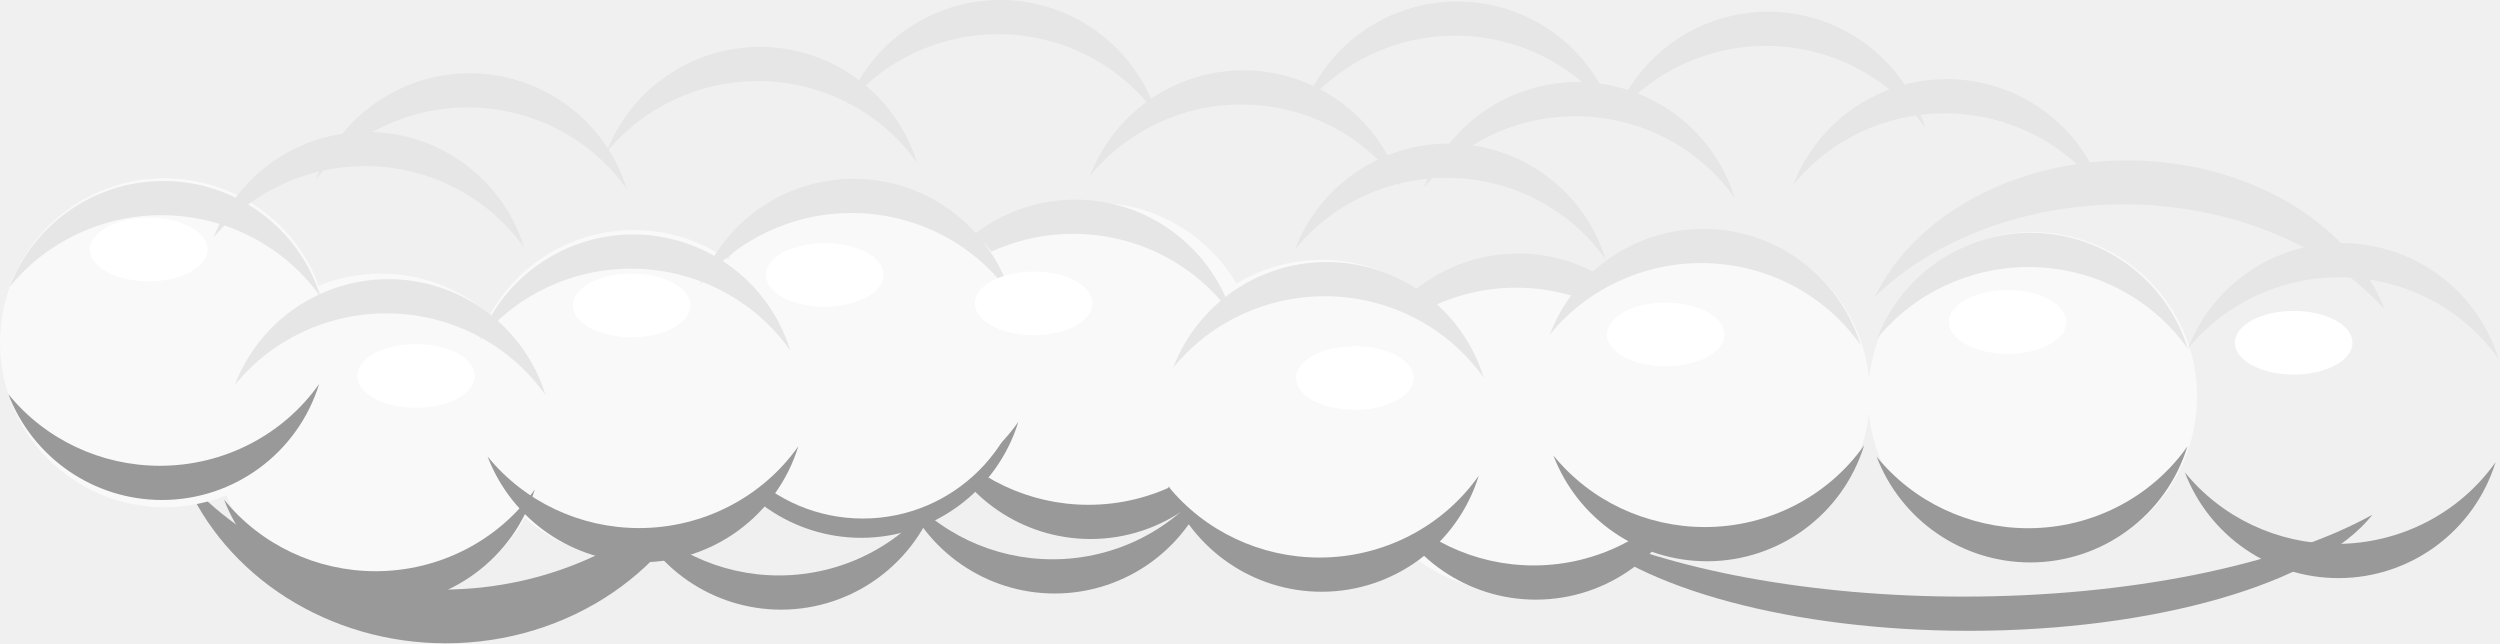
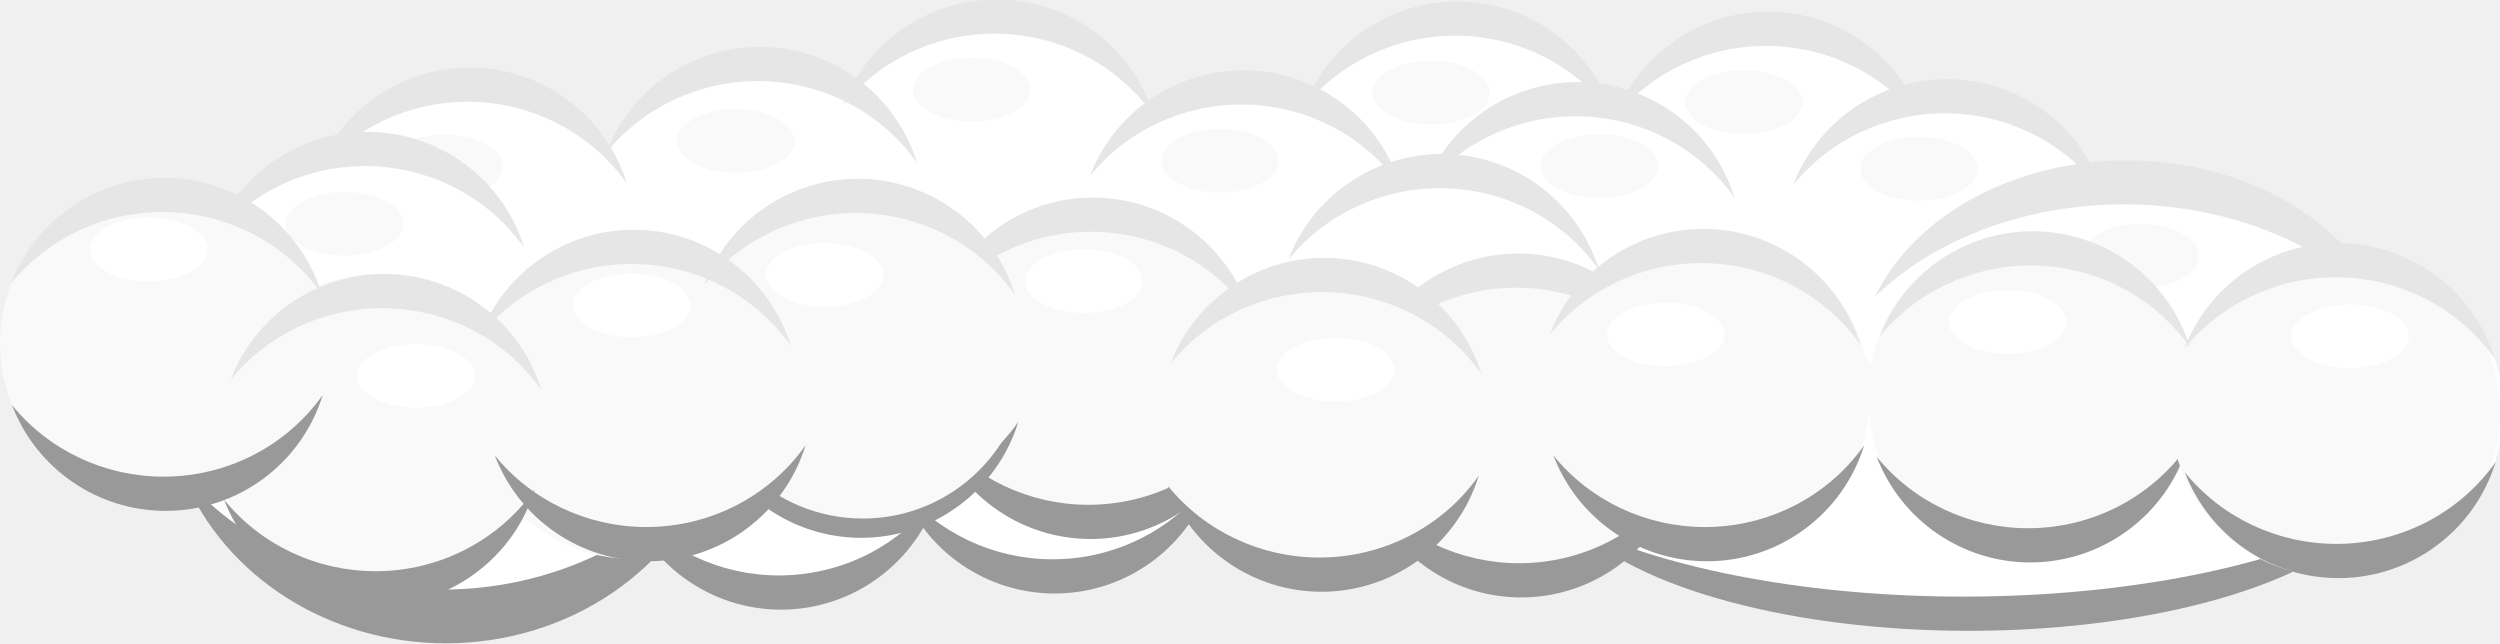
<svg xmlns="http://www.w3.org/2000/svg" width="113.991mm" height="29.333mm" viewBox="0 0 113.991 29.333" version="1.1" id="svg8">
  <defs id="defs2" />
  <g id="layer1" transform="translate(-46.70179,-9.795944)">
+     <circle style="fill:#ffffff;fill-opacity:1;stroke:none;stroke-width:6.015;stroke-linecap:round;stroke-linejoin:round;stroke-miterlimit:4;stroke-dasharray:none;stroke-dashoffset:0;stroke-opacity:1" id="path10364-20-9-7-9-3" cx="68.083" cy="20.888" r="7.5" />
+     <circle style="fill:#ffffff;fill-opacity:1;stroke:none;stroke-width:6.015;stroke-linecap:round;stroke-linejoin:round;stroke-miterlimit:4;stroke-dasharray:none;stroke-dashoffset:0;stroke-opacity:1" id="path10364-20-9-7-9-2" cx="81.38" cy="19.719" r="7.5" />
+     <circle style="fill:#ffffff;fill-opacity:1;stroke:none;stroke-width:6.015;stroke-linecap:round;stroke-linejoin:round;stroke-miterlimit:4;stroke-dasharray:none;stroke-dashoffset:0;stroke-opacity:1" id="path10364-20-9-7-9-29" cx="92.138" cy="17.38" r="7.5" />
+     <circle style="fill:#ffffff;fill-opacity:1;stroke:none;stroke-width:6.015;stroke-linecap:round;stroke-linejoin:round;stroke-miterlimit:4;stroke-dasharray:none;stroke-dashoffset:0;stroke-opacity:1" id="path10364-20-9-7-9-34" cx="103.463" cy="20.621" r="7.5" />
+     <circle style="fill:#ffffff;fill-opacity:1;stroke:none;stroke-width:6.015;stroke-linecap:round;stroke-linejoin:round;stroke-miterlimit:4;stroke-dasharray:none;stroke-dashoffset:0;stroke-opacity:1" id="path10364-20-9-7-9-35" cx="113.085" cy="17.514" r="7.5" />
+     <circle style="fill:#ffffff;fill-opacity:1;stroke:none;stroke-width:6.015;stroke-linecap:round;stroke-linejoin:round;stroke-miterlimit:4;stroke-dasharray:none;stroke-dashoffset:0;stroke-opacity:1" id="path10364-20-9-7-9-36" cx="118.497" cy="21.222" r="7.5" />
+     <circle style="fill:#ffffff;fill-opacity:1;stroke:none;stroke-width:6.015;stroke-linecap:round;stroke-linejoin:round;stroke-miterlimit:4;stroke-dasharray:none;stroke-dashoffset:0;stroke-opacity:1" id="path10364-20-9-7-9-4" cx="127.35" cy="17.948" r="7.5" />
+     <path style="fill:#e6e6e6;fill-opacity:1;stroke:none;stroke-width:6.015;stroke-linecap:round;stroke-linejoin:round;stroke-miterlimit:4;stroke-dasharray:none;stroke-dashoffset:0;stroke-opacity:1" d="m 134.487,15.622 a 8.823,8.634 0 0 0 -7.262,-3.732 8.823,8.634 0 0 0 -6.91,3.265 7.5,7.5 0 0 1 7.004,-4.825 7.5,7.5 0 0 1 7.167,5.291 z" id="path10364-4-89-57-3" />
+     <circle style="fill:#ffffff;fill-opacity:1;stroke:none;stroke-width:6.015;stroke-linecap:round;stroke-linejoin:round;stroke-miterlimit:4;stroke-dasharray:none;stroke-dashoffset:0;stroke-opacity:1" id="path10364-20-9-7-9-31" cx="135.335" cy="20.988" r="7.5" />
+     <circle style="fill:#ffffff;fill-opacity:1;stroke:none;stroke-width:6.015;stroke-linecap:round;stroke-linejoin:round;stroke-miterlimit:4;stroke-dasharray:none;stroke-dashoffset:0;stroke-opacity:1" id="path10364-20-9-7-9-1" cx="145.424" cy="24.964" r="7.5" />
+     <circle style="fill:#ffffff;fill-opacity:1;stroke:none;stroke-width:6.015;stroke-linecap:round;stroke-linejoin:round;stroke-miterlimit:4;stroke-dasharray:none;stroke-dashoffset:0;stroke-opacity:1" id="path10364-20-9-7-9-5" cx="153.342" cy="28.505" r="7.5" />
+     <circle style="fill:#ffffff;fill-opacity:1;stroke:none;stroke-width:6.015;stroke-linecap:round;stroke-linejoin:round;stroke-miterlimit:4;stroke-dasharray:none;stroke-dashoffset:0;stroke-opacity:1" id="path10364-20-9-7-9-6" cx="144.656" cy="29.942" r="7.5" />
+     <circle style="fill:#ffffff;fill-opacity:1;stroke:none;stroke-width:6.015;stroke-linecap:round;stroke-linejoin:round;stroke-miterlimit:4;stroke-dasharray:none;stroke-dashoffset:0;stroke-opacity:1" id="path10364-20-9-7-9-64" cx="137.74" cy="30.644" r="7.5" />
+     <circle style="fill:#ffffff;fill-opacity:1;stroke:none;stroke-width:6.015;stroke-linecap:round;stroke-linejoin:round;stroke-miterlimit:4;stroke-dasharray:none;stroke-dashoffset:0;stroke-opacity:1" id="path10364-20-9-7-9-52" cx="130.591" cy="30.343" r="7.5" />
+     <circle style="fill:#ffffff;fill-opacity:1;stroke:none;stroke-width:6.015;stroke-linecap:round;stroke-linejoin:round;stroke-miterlimit:4;stroke-dasharray:none;stroke-dashoffset:0;stroke-opacity:1" id="path10364-20-9-7-9-7" cx="124.778" cy="28.873" r="7.5" />
+     <circle style="fill:#ffffff;fill-opacity:1;stroke:none;stroke-width:6.015;stroke-linecap:round;stroke-linejoin:round;stroke-miterlimit:4;stroke-dasharray:none;stroke-dashoffset:0;stroke-opacity:1" id="path10364-20-9-7-9-0" cx="95.044" cy="28.94" r="7.5" />
+     <circle style="fill:#ffffff;fill-opacity:1;stroke:none;stroke-width:6.015;stroke-linecap:round;stroke-linejoin:round;stroke-miterlimit:4;stroke-dasharray:none;stroke-dashoffset:0;stroke-opacity:1" id="path10364-20-9-7-9-9" cx="82.148" cy="29.708" r="7.5" />
+     <circle style="fill:#ffffff;fill-opacity:1;stroke:none;stroke-width:6.015;stroke-linecap:round;stroke-linejoin:round;stroke-miterlimit:4;stroke-dasharray:none;stroke-dashoffset:0;stroke-opacity:1" id="path10364-20-9-7-9-39" cx="68.518" cy="30.376" r="7.5" />
+     <circle style="fill:#ffffff;fill-opacity:1;stroke:none;stroke-width:6.015;stroke-linecap:round;stroke-linejoin:round;stroke-miterlimit:4;stroke-dasharray:none;stroke-dashoffset:0;stroke-opacity:1" id="path10364-20-9-7-9-43" cx="61.702" cy="27.938" r="7.5" />
+     <ellipse style="fill:#f9f9f9;fill-opacity:1;stroke:none;stroke-width:1.583;stroke-linecap:round;stroke-linejoin:round;stroke-miterlimit:4;stroke-dasharray:none;stroke-dashoffset:0;stroke-opacity:1" id="path10364-20-9-9-51-7-6-2" cx="66.949" cy="17.392" rx="2.681" ry="1.452" />
+     <ellipse style="fill:#f9f9f9;fill-opacity:1;stroke:none;stroke-width:1.583;stroke-linecap:round;stroke-linejoin:round;stroke-miterlimit:4;stroke-dasharray:none;stroke-dashoffset:0;stroke-opacity:1" id="path10364-20-9-9-51-7-6-5" cx="80.246" cy="16.223" rx="2.681" ry="1.452" />
+     <ellipse style="fill:#f9f9f9;fill-opacity:1;stroke:none;stroke-width:1.583;stroke-linecap:round;stroke-linejoin:round;stroke-miterlimit:4;stroke-dasharray:none;stroke-dashoffset:0;stroke-opacity:1" id="path10364-20-9-9-51-7-6-4" cx="91.004" cy="13.884" rx="2.681" ry="1.452" />
+     <ellipse style="fill:#f9f9f9;fill-opacity:1;stroke:none;stroke-width:1.583;stroke-linecap:round;stroke-linejoin:round;stroke-miterlimit:4;stroke-dasharray:none;stroke-dashoffset:0;stroke-opacity:1" id="path10364-20-9-9-51-7-6-41" cx="102.329" cy="17.125" rx="2.681" ry="1.452" />
+     <ellipse style="fill:#f9f9f9;fill-opacity:1;stroke:none;stroke-width:1.583;stroke-linecap:round;stroke-linejoin:round;stroke-miterlimit:4;stroke-dasharray:none;stroke-dashoffset:0;stroke-opacity:1" id="path10364-20-9-9-51-7-6-56" cx="111.951" cy="14.018" rx="2.681" ry="1.452" />
+     <ellipse style="fill:#f9f9f9;fill-opacity:1;stroke:none;stroke-width:1.583;stroke-linecap:round;stroke-linejoin:round;stroke-miterlimit:4;stroke-dasharray:none;stroke-dashoffset:0;stroke-opacity:1" id="path10364-20-9-9-51-7-6-0" cx="119.631" cy="17.372" rx="2.681" ry="1.452" />
+     <ellipse style="fill:#f9f9f9;fill-opacity:1;stroke:none;stroke-width:1.583;stroke-linecap:round;stroke-linejoin:round;stroke-miterlimit:4;stroke-dasharray:none;stroke-dashoffset:0;stroke-opacity:1" id="path10364-20-9-9-51-7-6-8" cx="126.216" cy="14.452" rx="2.681" ry="1.452" />
+     <ellipse style="fill:#f9f9f9;fill-opacity:1;stroke:none;stroke-width:1.583;stroke-linecap:round;stroke-linejoin:round;stroke-miterlimit:4;stroke-dasharray:none;stroke-dashoffset:0;stroke-opacity:1" id="path10364-20-9-9-51-7-6-6" cx="134.201" cy="17.492" rx="2.681" ry="1.452" />
+     <ellipse style="fill:#f9f9f9;fill-opacity:1;stroke:none;stroke-width:1.583;stroke-linecap:round;stroke-linejoin:round;stroke-miterlimit:4;stroke-dasharray:none;stroke-dashoffset:0;stroke-opacity:1" id="path10364-20-9-9-51-7-6-89" cx="144.291" cy="21.468" rx="2.681" ry="1.452" />
+     <ellipse style="fill:#f9f9f9;fill-opacity:1;stroke:none;stroke-width:1.583;stroke-linecap:round;stroke-linejoin:round;stroke-miterlimit:4;stroke-dasharray:none;stroke-dashoffset:0;stroke-opacity:1" id="path10364-20-9-9-51-7-6-43" cx="152.208" cy="25.009" rx="2.681" ry="1.452" />
+     <ellipse style="fill:#f9f9f9;fill-opacity:1;stroke:none;stroke-width:1.583;stroke-linecap:round;stroke-linejoin:round;stroke-miterlimit:4;stroke-dasharray:none;stroke-dashoffset:0;stroke-opacity:1" id="path10364-20-9-9-51-7-6-20" cx="143.522" cy="26.446" rx="2.681" ry="1.452" />
+     <ellipse style="fill:#f9f9f9;fill-opacity:1;stroke:none;stroke-width:1.583;stroke-linecap:round;stroke-linejoin:round;stroke-miterlimit:4;stroke-dasharray:none;stroke-dashoffset:0;stroke-opacity:1" id="path10364-20-9-9-51-7-6-22" cx="136.607" cy="27.147" rx="2.681" ry="1.452" />
+     <ellipse style="fill:#f9f9f9;fill-opacity:1;stroke:none;stroke-width:1.583;stroke-linecap:round;stroke-linejoin:round;stroke-miterlimit:4;stroke-dasharray:none;stroke-dashoffset:0;stroke-opacity:1" id="path10364-20-9-9-51-7-6-225" cx="123.644" cy="25.377" rx="2.681" ry="1.452" />
+     <ellipse style="fill:#f9f9f9;fill-opacity:1;stroke:none;stroke-width:1.583;stroke-linecap:round;stroke-linejoin:round;stroke-miterlimit:4;stroke-dasharray:none;stroke-dashoffset:0;stroke-opacity:1" id="path10364-20-9-9-51-7-6-06" cx="93.91" cy="25.443" rx="2.681" ry="1.452" />
+     <ellipse style="fill:#f9f9f9;fill-opacity:1;stroke:none;stroke-width:1.583;stroke-linecap:round;stroke-linejoin:round;stroke-miterlimit:4;stroke-dasharray:none;stroke-dashoffset:0;stroke-opacity:1" id="path10364-20-9-9-51-7-6-1" cx="81.014" cy="26.212" rx="2.681" ry="1.452" />
+     <ellipse style="fill:#f9f9f9;fill-opacity:1;stroke:none;stroke-width:1.583;stroke-linecap:round;stroke-linejoin:round;stroke-miterlimit:4;stroke-dasharray:none;stroke-dashoffset:0;stroke-opacity:1" id="path10364-20-9-9-51-7-6-87" cx="60.568" cy="24.441" rx="2.681" ry="1.452" />
+     <circle style="fill:#ffffff;fill-opacity:1;stroke:none;stroke-width:6.015;stroke-linecap:round;stroke-linejoin:round;stroke-miterlimit:4;stroke-dasharray:none;stroke-dashoffset:0;stroke-opacity:1" id="path10364-20-9-7-9" cx="63.54" cy="23.494" r="7.5" />
+     <path style="fill:#e6e6e6;fill-opacity:1;stroke:none;stroke-width:6.015;stroke-linecap:round;stroke-linejoin:round;stroke-miterlimit:4;stroke-dasharray:none;stroke-dashoffset:0;stroke-opacity:1" d="m 70.61,21.101 a 8.823,8.634 0 0 0 -7.262,-3.732 8.823,8.634 0 0 0 -6.91,3.265 7.5,7.5 0 0 1 7.004,-4.825 7.5,7.5 0 0 1 7.167,5.291 z" id="path10364-4-89-9-7" />
+     <ellipse style="fill:#f9f9f9;fill-opacity:1;stroke:none;stroke-width:1.583;stroke-linecap:round;stroke-linejoin:round;stroke-miterlimit:4;stroke-dasharray:none;stroke-dashoffset:0;stroke-opacity:1" id="path10364-20-9-9-51-7-6" cx="62.406" cy="19.998" rx="2.681" ry="1.452" />
    <path style="fill:#999999;fill-opacity:1;stroke:none;stroke-width:9.852;stroke-linecap:round;stroke-linejoin:round;stroke-miterlimit:4;stroke-dasharray:none;stroke-dashoffset:0;stroke-opacity:1" d="M 79.26,30.814 A 15.059,13.568 0 0 1 66.866,36.679 15.059,13.568 0 0 1 55.072,31.548 12.801,11.786 0 0 0 67.027,39.129 12.801,11.786 0 0 0 79.26,30.814 Z" id="path10364-4-15" />
    <circle style="fill:#f9f9f9;fill-opacity:1;stroke:none;stroke-width:6.015;stroke-linecap:round;stroke-linejoin:round;stroke-miterlimit:4;stroke-dasharray:none;stroke-dashoffset:0;stroke-opacity:1" id="path10364-20-9" cx="54.202" cy="25.424" r="7.5" />
    <path style="fill:#999999;fill-opacity:1;stroke:none;stroke-width:6.015;stroke-linecap:round;stroke-linejoin:round;stroke-miterlimit:4;stroke-dasharray:none;stroke-dashoffset:0;stroke-opacity:1" d="m 101.958,31.566 a 8.823,8.634 0 0 1 -7.262,3.732 8.823,8.634 0 0 1 -6.91,-3.265 7.5,7.5 0 0 0 7.004,4.825 7.5,7.5 0 0 0 7.167,-5.291 z" id="path10364-4-25-0-3" />
    <circle style="fill:#f9f9f9;fill-opacity:1;stroke:none;stroke-width:6.015;stroke-linecap:round;stroke-linejoin:round;stroke-miterlimit:4;stroke-dasharray:none;stroke-dashoffset:0;stroke-opacity:1" id="path10364-20" cx="96.622" cy="26.539" r="7.5" />
    <path style="fill:#999999;fill-opacity:1;stroke:none;stroke-width:6.015;stroke-linecap:round;stroke-linejoin:round;stroke-miterlimit:4;stroke-dasharray:none;stroke-dashoffset:0;stroke-opacity:1" d="m 103.593,29.081 a 8.823,8.634 0 0 1 -7.262,3.732 8.823,8.634 0 0 1 -6.91,-3.265 7.5,7.5 0 0 0 7.004,4.825 7.5,7.5 0 0 0 7.167,-5.291 z" id="path10364-4-25-1" />
    <path style="fill:#999999;fill-opacity:1;stroke:none;stroke-width:6.015;stroke-linecap:round;stroke-linejoin:round;stroke-miterlimit:4;stroke-dasharray:none;stroke-dashoffset:0;stroke-opacity:1" d="m 89.482,32.302 a 8.823,8.634 0 0 1 -7.262,3.732 8.823,8.634 0 0 1 -6.91,-3.265 7.5,7.5 0 0 0 7.004,4.825 7.5,7.5 0 0 0 7.167,-5.291 z" id="path10364-4-25-0" />
    <path style="fill:#999999;fill-opacity:1;stroke:none;stroke-width:6.015;stroke-linecap:round;stroke-linejoin:round;stroke-miterlimit:4;stroke-dasharray:none;stroke-dashoffset:0;stroke-opacity:1" d="m 93.137,29.027 a 8.823,8.634 0 0 1 -7.262,3.732 8.823,8.634 0 0 1 -6.91,-3.265 7.5,7.5 0 0 0 7.004,4.825 7.5,7.5 0 0 0 7.167,-5.291 z" id="path10364-4" />
    <circle style="fill:#f9f9f9;fill-opacity:1;stroke:none;stroke-width:6.015;stroke-linecap:round;stroke-linejoin:round;stroke-miterlimit:4;stroke-dasharray:none;stroke-dashoffset:0;stroke-opacity:1" id="path10364-20-8" cx="75.595" cy="27.786" r="7.5" />
    <circle style="fill:#f9f9f9;fill-opacity:1;stroke:none;stroke-width:6.015;stroke-linecap:round;stroke-linejoin:round;stroke-miterlimit:4;stroke-dasharray:none;stroke-dashoffset:0;stroke-opacity:1" id="path10364-20-0" cx="64.067" cy="29.771" r="7.5" />
    <path style="fill:#999999;fill-opacity:1;stroke:none;stroke-width:6.015;stroke-linecap:round;stroke-linejoin:round;stroke-miterlimit:4;stroke-dasharray:none;stroke-dashoffset:0;stroke-opacity:1" d="m 71.089,32.109 a 8.823,8.634 0 0 1 -7.262,3.732 8.823,8.634 0 0 1 -6.91,-3.265 7.5,7.5 0 0 0 7.004,4.825 7.5,7.5 0 0 0 7.167,-5.291 z" id="path10364-4-25" />
    <path style="fill:#999999;fill-opacity:1;stroke:none;stroke-width:9.638;stroke-linecap:round;stroke-linejoin:round;stroke-miterlimit:4;stroke-dasharray:none;stroke-dashoffset:0;stroke-opacity:1" d="m 154.874,33.267 a 22.648,8.634 0 0 1 -18.64,3.732 22.648,8.634 0 0 1 -17.737,-3.265 19.252,7.5 0 0 0 17.98,4.825 19.252,7.5 0 0 0 18.398,-5.291 z" id="path10364-4-25-0-5" />
    <circle style="fill:#f9f9f9;fill-opacity:1;stroke:none;stroke-width:6.015;stroke-linecap:round;stroke-linejoin:round;stroke-miterlimit:4;stroke-dasharray:none;stroke-dashoffset:0;stroke-opacity:1" id="path10364-20-7-2" cx="115.775" cy="29.279" r="7.5" />
    <path style="fill:#e6e6e6;fill-opacity:1;stroke:none;stroke-width:6.015;stroke-linecap:round;stroke-linejoin:round;stroke-miterlimit:4;stroke-dasharray:none;stroke-dashoffset:0;stroke-opacity:1" d="m 123.095,26.646 a 8.823,8.634 0 0 0 -7.262,-3.732 8.823,8.634 0 0 0 -6.91,3.265 7.5,7.5 0 0 1 7.004,-4.825 7.5,7.5 0 0 1 7.167,5.291 z" id="path10364-4-89-64-4" />
-     <path style="fill:#999999;fill-opacity:1;stroke:none;stroke-width:6.015;stroke-linecap:round;stroke-linejoin:round;stroke-miterlimit:4;stroke-dasharray:none;stroke-dashoffset:0;stroke-opacity:1" d="m 123.897,31.846 a 8.823,8.634 0 0 1 -7.262,3.732 8.823,8.634 0 0 1 -6.91,-3.265 7.5,7.5 0 0 0 7.004,4.825 7.5,7.5 0 0 0 7.167,-5.291 z" id="path10364-4-4-6" />
+     <path style="fill:#999999;fill-opacity:1;stroke:none;stroke-width:6.015;stroke-linecap:round;stroke-linejoin:round;stroke-miterlimit:4;stroke-dasharray:none;stroke-dashoffset:0;stroke-opacity:1" d="m 123.229,31.745 a 8.823,8.634 0 0 1 -7.262,3.732 8.823,8.634 0 0 1 -6.91,-3.265 7.5,7.5 0 0 0 7.004,4.825 7.5,7.5 0 0 0 7.167,-5.291 z" id="path10364-4-4-6" />
    <circle style="fill:#f9f9f9;fill-opacity:1;stroke:none;stroke-width:6.015;stroke-linecap:round;stroke-linejoin:round;stroke-miterlimit:4;stroke-dasharray:none;stroke-dashoffset:0;stroke-opacity:1" id="path10364-20-4" cx="124.462" cy="27.81" r="7.5" />
    <circle style="fill:#f9f9f9;fill-opacity:1;stroke:none;stroke-width:6.015;stroke-linecap:round;stroke-linejoin:round;stroke-miterlimit:4;stroke-dasharray:none;stroke-dashoffset:0;stroke-opacity:1" id="path10364-20-4-4" cx="139.379" cy="27.881" r="7.5" />
    <path style="fill:#999999;fill-opacity:1;stroke:none;stroke-width:6.015;stroke-linecap:round;stroke-linejoin:round;stroke-miterlimit:4;stroke-dasharray:none;stroke-dashoffset:0;stroke-opacity:1" d="m 131.703,30.096 a 8.823,8.634 0 0 1 -7.262,3.732 8.823,8.634 0 0 1 -6.91,-3.265 7.5,7.5 0 0 0 7.004,4.825 7.5,7.5 0 0 0 7.167,-5.291 z" id="path10364-4-4" />
    <path style="fill:#999999;fill-opacity:1;stroke:none;stroke-width:6.015;stroke-linecap:round;stroke-linejoin:round;stroke-miterlimit:4;stroke-dasharray:none;stroke-dashoffset:0;stroke-opacity:1" d="m 146.441,30.149 a 8.823,8.634 0 0 1 -7.262,3.732 8.823,8.634 0 0 1 -6.91,-3.265 7.5,7.5 0 0 0 7.004,4.825 7.5,7.5 0 0 0 7.167,-5.291 z" id="path10364-4-8" />
    <path style="fill:#e6e6e6;fill-opacity:1;stroke:none;stroke-width:6.015;stroke-linecap:round;stroke-linejoin:round;stroke-miterlimit:4;stroke-dasharray:none;stroke-dashoffset:0;stroke-opacity:1" d="m 88.517,17.225 a 8.823,8.634 0 0 0 -7.262,-3.732 8.823,8.634 0 0 0 -6.91,3.265 7.5,7.5 0 0 1 7.004,-4.825 7.5,7.5 0 0 1 7.167,5.291 z" id="path10364-4-89" />
+     <path style="fill:#e6e6e6;fill-opacity:1;stroke:none;stroke-width:6.015;stroke-linecap:round;stroke-linejoin:round;stroke-miterlimit:4;stroke-dasharray:none;stroke-dashoffset:0;stroke-opacity:1" d="m 103.703,24.096 a 8.823,8.634 0 0 0 -7.262,-3.732 8.823,8.634 0 0 0 -6.91,3.265 7.5,7.5 0 0 1 7.004,-4.825 7.5,7.5 0 0 1 7.167,5.291 z" id="path10364-4-89-2" />
    <circle style="fill:#f9f9f9;fill-opacity:1;stroke:none;stroke-width:6.015;stroke-linecap:round;stroke-linejoin:round;stroke-miterlimit:4;stroke-dasharray:none;stroke-dashoffset:0;stroke-opacity:1" id="path10364-20-7" cx="106.956" cy="29.146" r="7.5" />
-     <path style="fill:#e6e6e6;fill-opacity:1;stroke:none;stroke-width:6.015;stroke-linecap:round;stroke-linejoin:round;stroke-miterlimit:4;stroke-dasharray:none;stroke-dashoffset:0;stroke-opacity:1" d="m 102.9,24.19 a 8.823,8.634 0 0 0 -7.262,-3.732 8.823,8.634 0 0 0 -6.91,3.265 7.5,7.5 0 0 1 7.004,-4.825 7.5,7.5 0 0 1 7.167,5.291 z" id="path10364-4-89-2" />
    <circle style="fill:#f9f9f9;fill-opacity:1;stroke:none;stroke-width:6.015;stroke-linecap:round;stroke-linejoin:round;stroke-miterlimit:4;stroke-dasharray:none;stroke-dashoffset:0;stroke-opacity:1" id="path10364-20-9-1" cx="86.042" cy="25.939" r="7.5" />
    <path style="fill:#e6e6e6;fill-opacity:1;stroke:none;stroke-width:6.015;stroke-linecap:round;stroke-linejoin:round;stroke-miterlimit:4;stroke-dasharray:none;stroke-dashoffset:0;stroke-opacity:1" d="m 125.801,18.829 a 8.823,8.634 0 0 0 -7.262,-3.732 8.823,8.634 0 0 0 -6.91,3.265 7.5,7.5 0 0 1 7.004,-4.825 7.5,7.5 0 0 1 7.167,5.291 z" id="path10364-4-89-5" />
    <path style="fill:#e6e6e6;fill-opacity:1;stroke:none;stroke-width:6.015;stroke-linecap:round;stroke-linejoin:round;stroke-miterlimit:4;stroke-dasharray:none;stroke-dashoffset:0;stroke-opacity:1" d="m 120.316,15.155 a 8.823,8.634 0 0 0 -7.262,-3.732 8.823,8.634 0 0 0 -6.91,3.265 7.5,7.5 0 0 1 7.004,-4.825 7.5,7.5 0 0 1 7.167,5.291 z" id="path10364-4-89-4" />
    <path style="fill:#e6e6e6;fill-opacity:1;stroke:none;stroke-width:6.015;stroke-linecap:round;stroke-linejoin:round;stroke-miterlimit:4;stroke-dasharray:none;stroke-dashoffset:0;stroke-opacity:1" d="m 110.567,18.294 a 8.823,8.634 0 0 0 -7.262,-3.732 8.823,8.634 0 0 0 -6.91,3.265 7.5,7.5 0 0 1 7.004,-4.825 7.5,7.5 0 0 1 7.167,5.291 z" id="path10364-4-89-57" />
-     <path style="fill:#e6e6e6;fill-opacity:1;stroke:none;stroke-width:6.015;stroke-linecap:round;stroke-linejoin:round;stroke-miterlimit:4;stroke-dasharray:none;stroke-dashoffset:0;stroke-opacity:1" d="m 75.287,18.428 a 8.823,8.634 0 0 0 -7.262,-3.732 8.823,8.634 0 0 0 -6.91,3.265 7.5,7.5 0 0 1 7.004,-4.825 7.5,7.5 0 0 1 7.167,5.291 z" id="path10364-4-89-1" />
-     <path style="fill:#e6e6e6;fill-opacity:1;stroke:none;stroke-width:6.015;stroke-linecap:round;stroke-linejoin:round;stroke-miterlimit:4;stroke-dasharray:none;stroke-dashoffset:0;stroke-opacity:1" d="m 71.579,27.816 a 8.823,8.634 0 0 0 -7.262,-3.732 8.823,8.634 0 0 0 -6.91,3.265 7.5,7.5 0 0 1 7.004,-4.825 7.5,7.5 0 0 1 7.167,5.291 z" id="path10364-4-89-9" />
-     <path style="fill:#e6e6e6;fill-opacity:1;stroke:none;stroke-width:6.015;stroke-linecap:round;stroke-linejoin:round;stroke-miterlimit:4;stroke-dasharray:none;stroke-dashoffset:0;stroke-opacity:1" d="m 82.737,25.778 a 8.823,8.634 0 0 0 -7.262,-3.732 8.823,8.634 0 0 0 -6.91,3.265 7.5,7.5 0 0 1 7.004,-4.825 7.5,7.5 0 0 1 7.167,5.291 z" id="path10364-4-89-6" />
-     <path style="fill:#e6e6e6;fill-opacity:1;stroke:none;stroke-width:6.015;stroke-linecap:round;stroke-linejoin:round;stroke-miterlimit:4;stroke-dasharray:none;stroke-dashoffset:0;stroke-opacity:1" d="m 92.793,23.239 a 8.823,8.634 0 0 0 -7.262,-3.732 8.823,8.634 0 0 0 -6.91,3.265 7.5,7.5 0 0 1 7.004,-4.825 7.5,7.5 0 0 1 7.167,5.291 z" id="path10364-4-89-2-1" />
+     <path style="fill:#e6e6e6;fill-opacity:1;stroke:none;stroke-width:6.015;stroke-linecap:round;stroke-linejoin:round;stroke-miterlimit:4;stroke-dasharray:none;stroke-dashoffset:0;stroke-opacity:1" d="m 75.287,18.168 a 8.823,8.634 0 0 0 -7.262,-3.732 8.823,8.634 0 0 0 -6.91,3.265 7.5,7.5 0 0 1 7.004,-4.825 7.5,7.5 0 0 1 7.167,5.291 z" id="path10364-4-89-1" />
+     <path style="fill:#e6e6e6;fill-opacity:1;stroke:none;stroke-width:6.015;stroke-linecap:round;stroke-linejoin:round;stroke-miterlimit:4;stroke-dasharray:none;stroke-dashoffset:0;stroke-opacity:1" d="m 71.39,27.58 a 8.823,8.634 0 0 0 -7.262,-3.732 8.823,8.634 0 0 0 -6.91,3.265 7.5,7.5 0 0 1 7.004,-4.825 7.5,7.5 0 0 1 7.167,5.291 z" id="path10364-4-89-9" />
+     <path style="fill:#e6e6e6;fill-opacity:1;stroke:none;stroke-width:6.015;stroke-linecap:round;stroke-linejoin:round;stroke-miterlimit:4;stroke-dasharray:none;stroke-dashoffset:0;stroke-opacity:1" d="m 82.761,25.565 a 8.823,8.634 0 0 0 -7.262,-3.732 8.823,8.634 0 0 0 -6.91,3.265 7.5,7.5 0 0 1 7.004,-4.825 7.5,7.5 0 0 1 7.167,5.291 z" id="path10364-4-89-6" />
+     <path style="fill:#e6e6e6;fill-opacity:1;stroke:none;stroke-width:6.015;stroke-linecap:round;stroke-linejoin:round;stroke-miterlimit:4;stroke-dasharray:none;stroke-dashoffset:0;stroke-opacity:1" d="m 92.982,23.239 a 8.823,8.634 0 0 0 -7.262,-3.732 8.823,8.634 0 0 0 -6.91,3.265 7.5,7.5 0 0 1 7.004,-4.825 7.5,7.5 0 0 1 7.167,5.291 z" id="path10364-4-89-2-1" />
    <path style="fill:#e6e6e6;fill-opacity:1;stroke:none;stroke-width:6.015;stroke-linecap:round;stroke-linejoin:round;stroke-miterlimit:4;stroke-dasharray:none;stroke-dashoffset:0;stroke-opacity:1" d="m 131.536,25.523 a 8.823,8.634 0 0 0 -7.262,-3.732 8.823,8.634 0 0 0 -6.91,3.265 7.5,7.5 0 0 1 7.004,-4.825 7.5,7.5 0 0 1 7.167,5.291 z" id="path10364-4-89-64" />
    <path style="fill:#e6e6e6;fill-opacity:1;stroke:none;stroke-width:8.735;stroke-linecap:round;stroke-linejoin:round;stroke-miterlimit:4;stroke-dasharray:none;stroke-dashoffset:0;stroke-opacity:1" d="m 155.441,23.912 a 14.471,11.101 0 0 0 -11.91,-4.798 14.471,11.101 0 0 0 -11.333,4.199 12.301,9.643 0 0 1 11.488,-6.203 12.301,9.643 0 0 1 11.755,6.803 z" id="path10364-4-89-27" />
-     <path style="fill:#e6e6e6;fill-opacity:1;stroke:none;stroke-width:6.015;stroke-linecap:round;stroke-linejoin:round;stroke-miterlimit:4;stroke-dasharray:none;stroke-dashoffset:0;stroke-opacity:1" d="m 99.475,15.087 a 8.823,8.634 0 0 0 -7.262,-3.732 8.823,8.634 0 0 0 -6.91,3.265 7.5,7.5 0 0 1 7.004,-4.825 7.5,7.5 0 0 1 7.167,5.291 z" id="path10364-4-89-57-8" />
-     <path style="fill:#e6e6e6;fill-opacity:1;stroke:none;stroke-width:6.015;stroke-linecap:round;stroke-linejoin:round;stroke-miterlimit:4;stroke-dasharray:none;stroke-dashoffset:0;stroke-opacity:1" d="m 114.364,27.035 a 8.823,8.634 0 0 0 -7.262,-3.732 8.823,8.634 0 0 0 -6.91,3.265 7.5,7.5 0 0 1 7.004,-4.825 7.5,7.5 0 0 1 7.167,5.291 z" id="path10364-4-89-57-6" />
-     <path style="fill:#e6e6e6;fill-opacity:1;stroke:none;stroke-width:6.015;stroke-linecap:round;stroke-linejoin:round;stroke-miterlimit:4;stroke-dasharray:none;stroke-dashoffset:0;stroke-opacity:1" d="m 134.487,15.622 a 8.823,8.634 0 0 0 -7.262,-3.732 8.823,8.634 0 0 0 -6.91,3.265 7.5,7.5 0 0 1 7.004,-4.825 7.5,7.5 0 0 1 7.167,5.291 z" id="path10364-4-89-57-3" />
-     <path style="fill:#e6e6e6;fill-opacity:1;stroke:none;stroke-width:6.015;stroke-linecap:round;stroke-linejoin:round;stroke-miterlimit:4;stroke-dasharray:none;stroke-dashoffset:0;stroke-opacity:1" d="m 61.322,23.339 a 8.823,8.634 0 0 0 -7.262,-3.732 8.823,8.634 0 0 0 -6.91,3.265 7.5,7.5 0 0 1 7.004,-4.825 7.5,7.5 0 0 1 7.167,5.291 z" id="path10364-4-89-57-7" />
-     <path style="fill:#999999;fill-opacity:1;stroke:none;stroke-width:6.015;stroke-linecap:round;stroke-linejoin:round;stroke-miterlimit:4;stroke-dasharray:none;stroke-dashoffset:0;stroke-opacity:1" d="m 61.255,27.302 a 8.823,8.634 0 0 1 -7.262,3.732 8.823,8.634 0 0 1 -6.91,-3.265 7.5,7.5 0 0 0 7.004,4.825 7.5,7.5 0 0 0 7.167,-5.291 z" id="path10364-4-25-8" />
-     <path style="fill:#e6e6e6;fill-opacity:1;stroke:none;stroke-width:6.015;stroke-linecap:round;stroke-linejoin:round;stroke-miterlimit:4;stroke-dasharray:none;stroke-dashoffset:0;stroke-opacity:1" d="m 70.61,21.101 a 8.823,8.634 0 0 0 -7.262,-3.732 8.823,8.634 0 0 0 -6.91,3.265 7.5,7.5 0 0 1 7.004,-4.825 7.5,7.5 0 0 1 7.167,5.291 z" id="path10364-4-89-9-7" />
-     <path style="fill:#e6e6e6;fill-opacity:1;stroke:none;stroke-width:6.015;stroke-linecap:round;stroke-linejoin:round;stroke-miterlimit:4;stroke-dasharray:none;stroke-dashoffset:0;stroke-opacity:1" d="m 119.921,21.635 a 8.823,8.634 0 0 0 -7.262,-3.732 8.823,8.634 0 0 0 -6.91,3.265 7.5,7.5 0 0 1 7.004,-4.825 7.5,7.5 0 0 1 7.167,5.291 z" id="path10364-4-89-9-73" />
+     <path style="fill:#e6e6e6;fill-opacity:1;stroke:none;stroke-width:6.015;stroke-linecap:round;stroke-linejoin:round;stroke-miterlimit:4;stroke-dasharray:none;stroke-dashoffset:0;stroke-opacity:1" d="m 99.31,15.063 a 8.823,8.634 0 0 0 -7.262,-3.732 8.823,8.634 0 0 0 -6.91,3.265 7.5,7.5 0 0 1 7.004,-4.825 7.5,7.5 0 0 1 7.167,5.291 z" id="path10364-4-89-57-8" />
+     <path style="fill:#e6e6e6;fill-opacity:1;stroke:none;stroke-width:6.015;stroke-linecap:round;stroke-linejoin:round;stroke-miterlimit:4;stroke-dasharray:none;stroke-dashoffset:0;stroke-opacity:1" d="m 114.246,26.846 a 8.823,8.634 0 0 0 -7.262,-3.732 8.823,8.634 0 0 0 -6.91,3.265 7.5,7.5 0 0 1 7.004,-4.825 7.5,7.5 0 0 1 7.167,5.291 z" id="path10364-4-89-57-6" />
+     <path style="fill:#e6e6e6;fill-opacity:1;stroke:none;stroke-width:6.015;stroke-linecap:round;stroke-linejoin:round;stroke-miterlimit:4;stroke-dasharray:none;stroke-dashoffset:0;stroke-opacity:1" d="m 61.37,23.197 a 8.823,8.634 0 0 0 -7.262,-3.732 8.823,8.634 0 0 0 -6.91,3.265 7.5,7.5 0 0 1 7.004,-4.825 7.5,7.5 0 0 1 7.167,5.291 z" id="path10364-4-89-57-7" />
+     <path style="fill:#999999;fill-opacity:1;stroke:none;stroke-width:6.015;stroke-linecap:round;stroke-linejoin:round;stroke-miterlimit:4;stroke-dasharray:none;stroke-dashoffset:0;stroke-opacity:1" d="m 61.421,27.798 a 8.823,8.634 0 0 1 -7.262,3.732 8.823,8.634 0 0 1 -6.91,-3.265 7.5,7.5 0 0 0 7.004,4.825 7.5,7.5 0 0 0 7.167,-5.291 z" id="path10364-4-25-8" />
+     <path style="fill:#e6e6e6;fill-opacity:1;stroke:none;stroke-width:6.015;stroke-linecap:round;stroke-linejoin:round;stroke-miterlimit:4;stroke-dasharray:none;stroke-dashoffset:0;stroke-opacity:1" d="m 119.614,22.108 a 8.823,8.634 0 0 0 -7.262,-3.732 8.823,8.634 0 0 0 -6.91,3.265 7.5,7.5 0 0 1 7.004,-4.825 7.5,7.5 0 0 1 7.167,5.291 z" id="path10364-4-89-9-73" />
    <path style="fill:#e6e6e6;fill-opacity:1;stroke:none;stroke-width:6.015;stroke-linecap:round;stroke-linejoin:round;stroke-miterlimit:4;stroke-dasharray:none;stroke-dashoffset:0;stroke-opacity:1" d="m 142.639,18.695 a 8.823,8.634 0 0 0 -7.262,-3.732 8.823,8.634 0 0 0 -6.91,3.265 7.5,7.5 0 0 1 7.004,-4.825 7.5,7.5 0 0 1 7.167,5.291 z" id="path10364-4-89-9-1" />
    <path style="fill:#999999;fill-opacity:1;stroke:none;stroke-width:6.015;stroke-linecap:round;stroke-linejoin:round;stroke-miterlimit:4;stroke-dasharray:none;stroke-dashoffset:0;stroke-opacity:1" d="m 114.128,31.486 a 8.823,8.634 0 0 1 -7.262,3.732 8.823,8.634 0 0 1 -6.91,-3.265 7.5,7.5 0 0 0 7.004,4.825 7.5,7.5 0 0 0 7.167,-5.291 z" id="path10364-4-4-5" />
-     <ellipse style="fill:#f9f9f9;fill-opacity:1;stroke:none;stroke-width:6.015;stroke-linecap:round;stroke-linejoin:round;stroke-miterlimit:4;stroke-dasharray:none;stroke-dashoffset:0;stroke-opacity:1" id="path10364-20-5" cx="153.193" cy="28.611" r="7.5" />
+     <circle style="fill:#f9f9f9;fill-opacity:1;stroke:none;stroke-width:6.015;stroke-linecap:round;stroke-linejoin:round;stroke-miterlimit:4;stroke-dasharray:none;stroke-dashoffset:0;stroke-opacity:1" id="path10364-20-5" cx="153.193" cy="28.611" r="7.5" />
    <path style="fill:#999999;fill-opacity:1;stroke:none;stroke-width:6.015;stroke-linecap:round;stroke-linejoin:round;stroke-miterlimit:4;stroke-dasharray:none;stroke-dashoffset:0;stroke-opacity:1" d="m 160.494,30.864 a 8.823,8.634 0 0 1 -7.262,3.732 8.823,8.634 0 0 1 -6.91,-3.265 7.5,7.5 0 0 0 7.004,4.825 7.5,7.5 0 0 0 7.167,-5.291 z" id="path10364-4-4-53" />
-     <path style="fill:#e6e6e6;fill-opacity:1;stroke:none;stroke-width:6.015;stroke-linecap:round;stroke-linejoin:round;stroke-miterlimit:4;stroke-dasharray:none;stroke-dashoffset:0;stroke-opacity:1" d="m 160.632,26.171 a 8.823,8.634 0 0 0 -7.262,-3.732 8.823,8.634 0 0 0 -6.91,3.265 7.5,7.5 0 0 1 7.004,-4.825 7.5,7.5 0 0 1 7.167,5.291 z" id="path10364-4-89-9-1-2" />
-     <path style="fill:#999999;fill-opacity:1;stroke:none;stroke-width:6.015;stroke-linecap:round;stroke-linejoin:round;stroke-miterlimit:4;stroke-dasharray:none;stroke-dashoffset:0;stroke-opacity:1" d="m 83.105,30.142 a 8.823,8.634 0 0 1 -7.262,3.732 8.823,8.634 0 0 1 -6.91,-3.265 7.5,7.5 0 0 0 7.004,4.825 7.5,7.5 0 0 0 7.167,-5.291 z" id="path10364-4-1-4" />
+     <path style="fill:#e6e6e6;fill-opacity:1;stroke:none;stroke-width:6.015;stroke-linecap:round;stroke-linejoin:round;stroke-miterlimit:4;stroke-dasharray:none;stroke-dashoffset:0;stroke-opacity:1" d="m 160.467,26.171 a 8.823,8.634 0 0 0 -7.262,-3.732 8.823,8.634 0 0 0 -6.91,3.265 7.5,7.5 0 0 1 7.004,-4.825 7.5,7.5 0 0 1 7.167,5.291 z" id="path10364-4-89-9-1-2" />
+     <path style="fill:#999999;fill-opacity:1;stroke:none;stroke-width:6.015;stroke-linecap:round;stroke-linejoin:round;stroke-miterlimit:4;stroke-dasharray:none;stroke-dashoffset:0;stroke-opacity:1" d="m 83.435,30.095 a 8.823,8.634 0 0 1 -7.262,3.732 8.823,8.634 0 0 1 -6.91,-3.265 7.5,7.5 0 0 0 7.004,4.825 7.5,7.5 0 0 0 7.167,-5.291 z" id="path10364-4-1-4" />
    <ellipse style="fill:#ffffff;fill-opacity:1;stroke:none;stroke-width:1.583;stroke-linecap:round;stroke-linejoin:round;stroke-miterlimit:4;stroke-dasharray:none;stroke-dashoffset:0;stroke-opacity:1" id="path10364-20-9-9" cx="53.484" cy="21.172" rx="2.681" ry="1.452" />
    <ellipse style="fill:#ffffff;fill-opacity:1;stroke:none;stroke-width:1.583;stroke-linecap:round;stroke-linejoin:round;stroke-miterlimit:4;stroke-dasharray:none;stroke-dashoffset:0;stroke-opacity:1" id="path10364-20-9-9-5" cx="65.673" cy="26.936" rx="2.681" ry="1.452" />
    <ellipse style="fill:#ffffff;fill-opacity:1;stroke:none;stroke-width:1.583;stroke-linecap:round;stroke-linejoin:round;stroke-miterlimit:4;stroke-dasharray:none;stroke-dashoffset:0;stroke-opacity:1" id="path10364-20-9-9-51" cx="75.501" cy="23.723" rx="2.681" ry="1.452" />
-     <ellipse style="fill:#ffffff;fill-opacity:1;stroke:none;stroke-width:1.583;stroke-linecap:round;stroke-linejoin:round;stroke-miterlimit:4;stroke-dasharray:none;stroke-dashoffset:0;stroke-opacity:1" id="path10364-20-9-9-1" cx="93.833" cy="23.629" rx="2.681" ry="1.452" />
-     <ellipse style="fill:#ffffff;fill-opacity:1;stroke:none;stroke-width:1.583;stroke-linecap:round;stroke-linejoin:round;stroke-miterlimit:4;stroke-dasharray:none;stroke-dashoffset:0;stroke-opacity:1" id="path10364-20-9-9-6" cx="108.479" cy="27.031" rx="2.681" ry="1.452" />
+     <ellipse style="fill:#ffffff;fill-opacity:1;stroke:none;stroke-width:1.583;stroke-linecap:round;stroke-linejoin:round;stroke-miterlimit:4;stroke-dasharray:none;stroke-dashoffset:0;stroke-opacity:1" id="path10364-20-9-9-1" cx="96.124" cy="22.613" rx="2.681" ry="1.452" />
+     <ellipse style="fill:#ffffff;fill-opacity:1;stroke:none;stroke-width:1.583;stroke-linecap:round;stroke-linejoin:round;stroke-miterlimit:4;stroke-dasharray:none;stroke-dashoffset:0;stroke-opacity:1" id="path10364-20-9-9-6" cx="107.605" cy="26.653" rx="2.681" ry="1.452" />
    <ellipse style="fill:#ffffff;fill-opacity:1;stroke:none;stroke-width:1.583;stroke-linecap:round;stroke-linejoin:round;stroke-miterlimit:4;stroke-dasharray:none;stroke-dashoffset:0;stroke-opacity:1" id="path10364-20-9-9-8" cx="122.653" cy="25.046" rx="2.681" ry="1.452" />
-     <ellipse style="fill:#ffffff;fill-opacity:1;stroke:none;stroke-width:1.583;stroke-linecap:round;stroke-linejoin:round;stroke-miterlimit:4;stroke-dasharray:none;stroke-dashoffset:0;stroke-opacity:1" id="path10364-20-9-9-53" cx="151.285" cy="25.424" rx="2.681" ry="1.452" />
-     <path style="fill:#e6e6e6;fill-opacity:1;stroke:none;stroke-width:6.015;stroke-linecap:round;stroke-linejoin:round;stroke-miterlimit:4;stroke-dasharray:none;stroke-dashoffset:0;stroke-opacity:1" d="m 146.461,25.704 a 8.823,8.634 0 0 0 -7.262,-3.732 8.823,8.634 0 0 0 -6.91,3.265 7.5,7.5 0 0 1 7.004,-4.825 7.5,7.5 0 0 1 7.167,5.291 z" id="path10364-4-89-5-9" />
+     <ellipse style="fill:#ffffff;fill-opacity:1;stroke:none;stroke-width:1.583;stroke-linecap:round;stroke-linejoin:round;stroke-miterlimit:4;stroke-dasharray:none;stroke-dashoffset:0;stroke-opacity:1" id="path10364-20-9-9-53" cx="153.86" cy="25.129" rx="2.681" ry="1.452" />
+     <path style="fill:#e6e6e6;fill-opacity:1;stroke:none;stroke-width:6.015;stroke-linecap:round;stroke-linejoin:round;stroke-miterlimit:4;stroke-dasharray:none;stroke-dashoffset:0;stroke-opacity:1" d="m 146.556,25.633 a 8.823,8.634 0 0 0 -7.262,-3.732 8.823,8.634 0 0 0 -6.91,3.265 7.5,7.5 0 0 1 7.004,-4.825 7.5,7.5 0 0 1 7.167,5.291 z" id="path10364-4-89-5-9" />
    <ellipse style="fill:#ffffff;fill-opacity:1;stroke:none;stroke-width:1.583;stroke-linecap:round;stroke-linejoin:round;stroke-miterlimit:4;stroke-dasharray:none;stroke-dashoffset:0;stroke-opacity:1" id="path10364-20-9-9-8-1" cx="138.245" cy="24.479" rx="2.681" ry="1.452" />
    <ellipse style="fill:#ffffff;fill-opacity:1;stroke:none;stroke-width:1.583;stroke-linecap:round;stroke-linejoin:round;stroke-miterlimit:4;stroke-dasharray:none;stroke-dashoffset:0;stroke-opacity:1" id="path10364-20-9-9-1-6" cx="84.304" cy="22.33" rx="2.681" ry="1.452" />
+     <ellipse style="fill:#f9f9f9;fill-opacity:1;stroke:none;stroke-width:1.583;stroke-linecap:round;stroke-linejoin:round;stroke-miterlimit:4;stroke-dasharray:none;stroke-dashoffset:0;stroke-opacity:1" id="path10364-20-9-9-51-7-6-44" cx="129.457" cy="26.847" rx="2.681" ry="1.452" />
  </g>
</svg>
